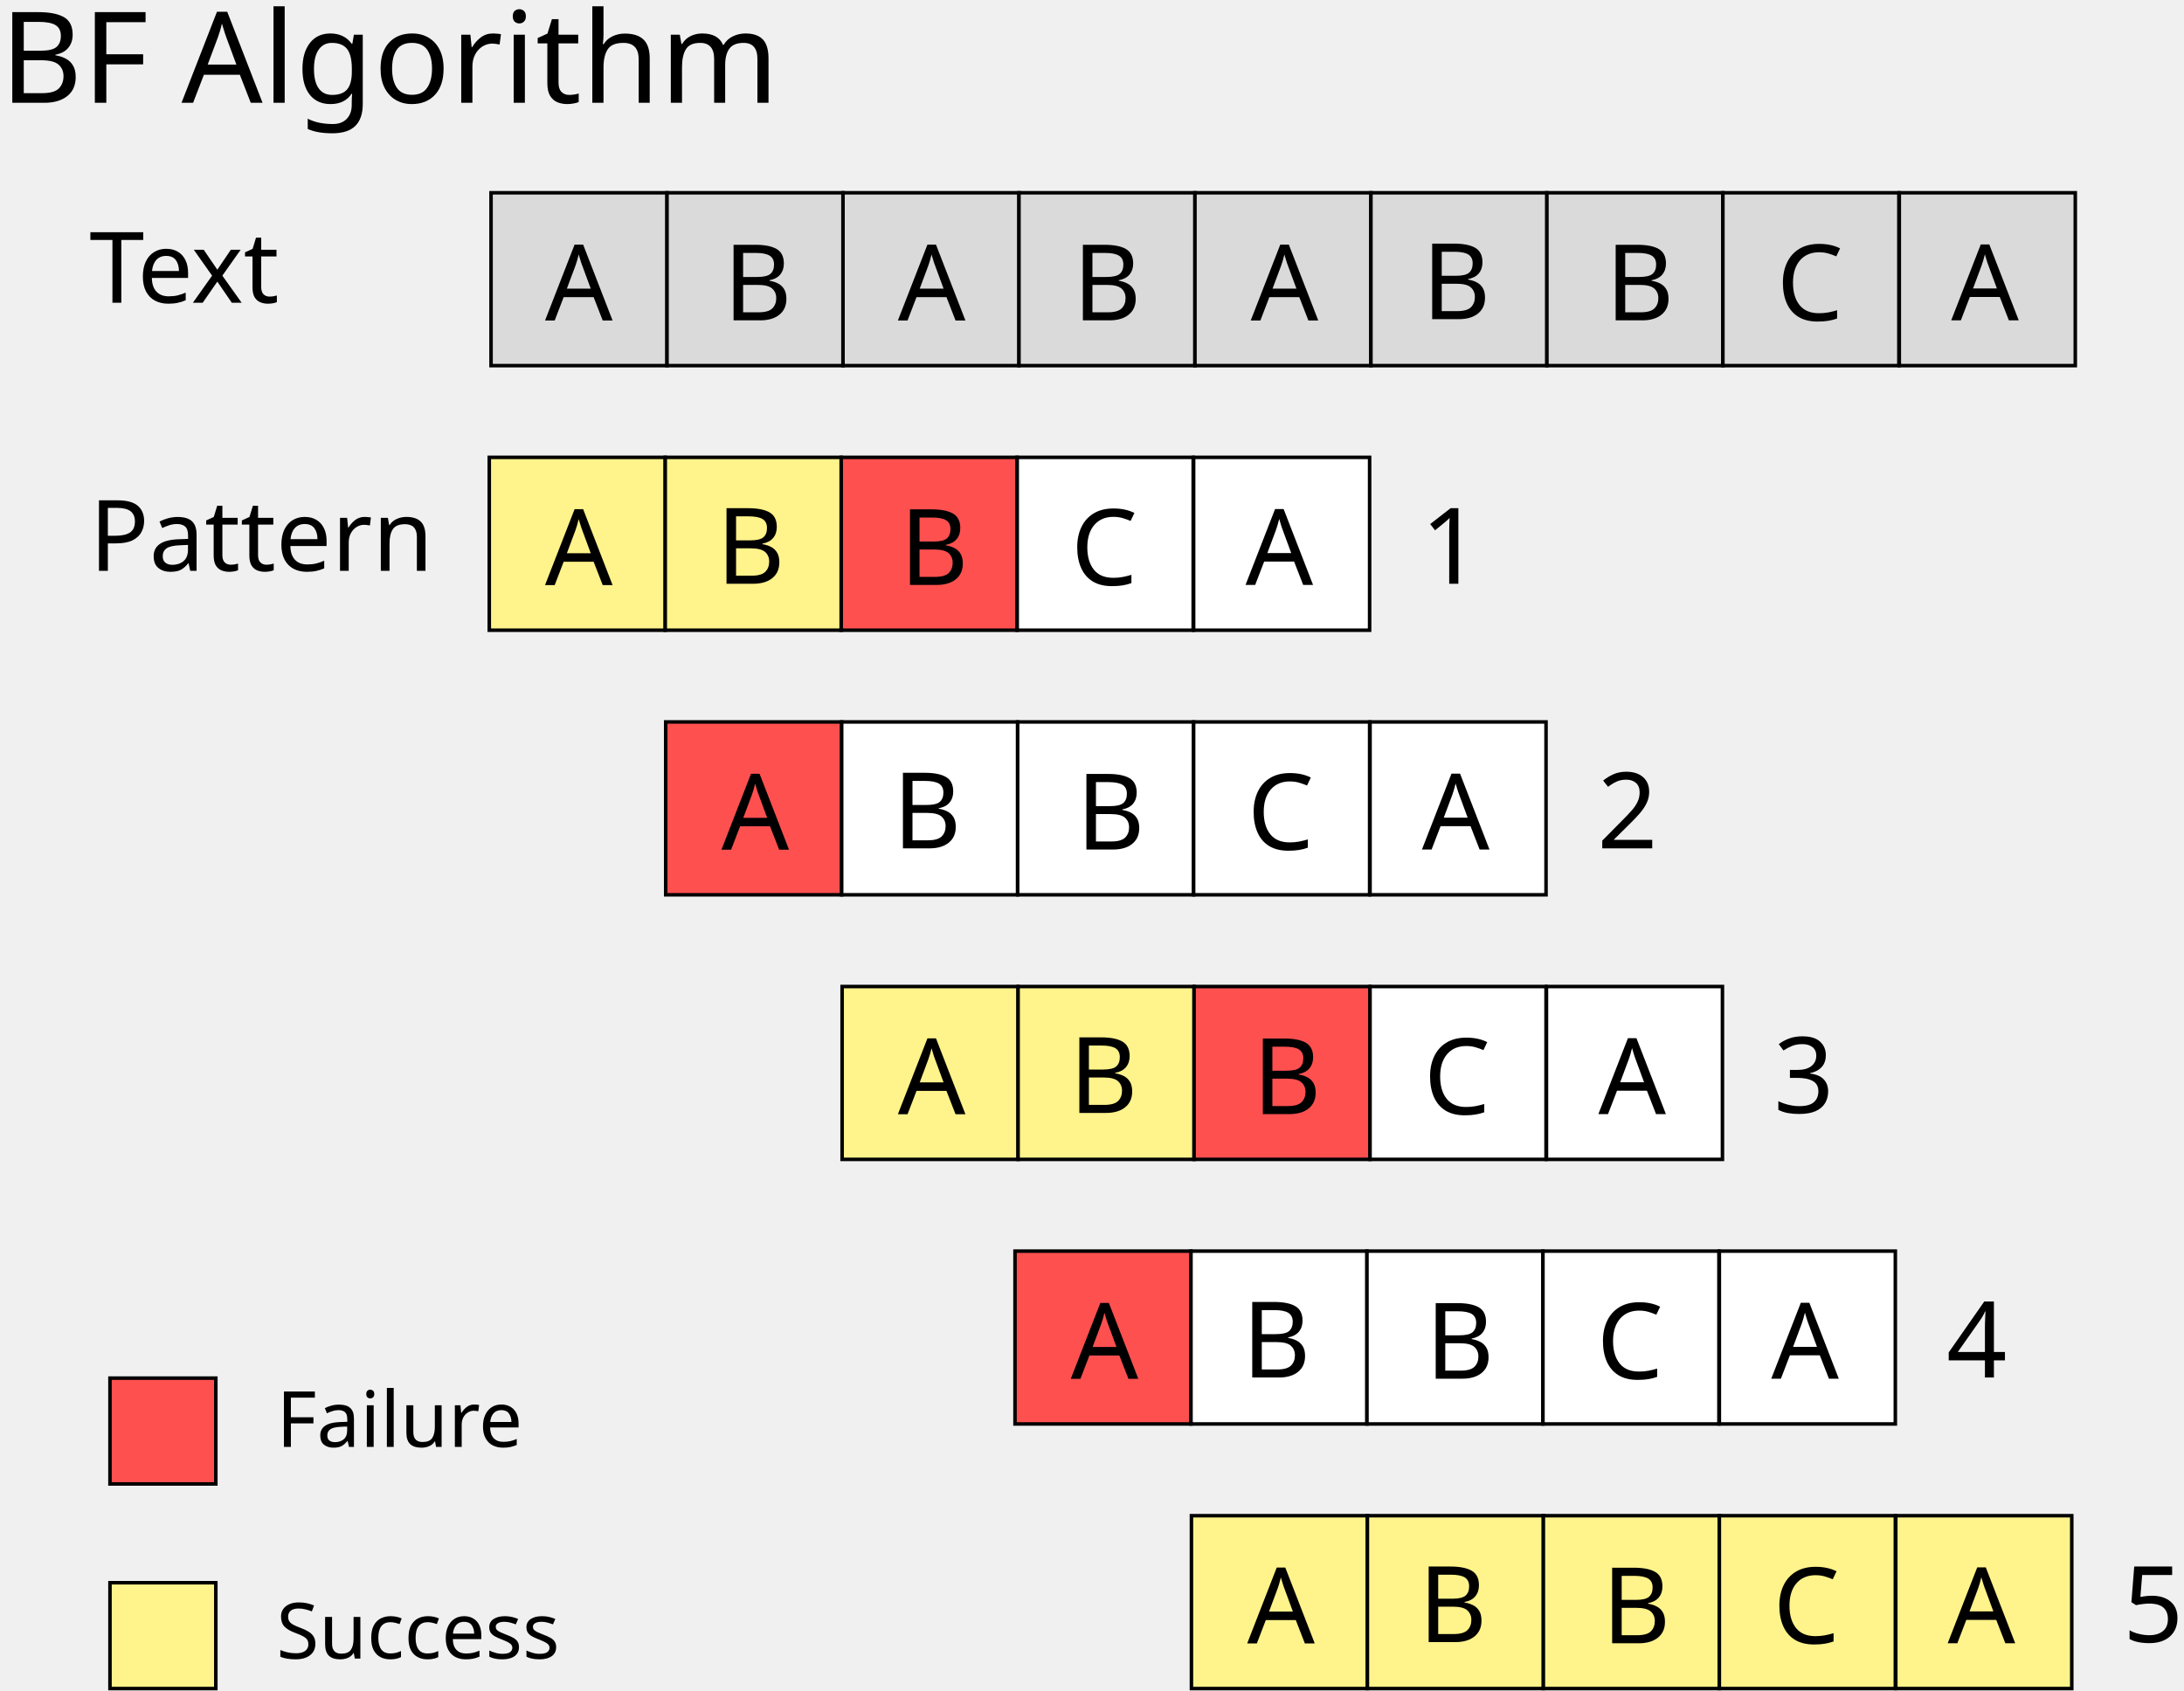
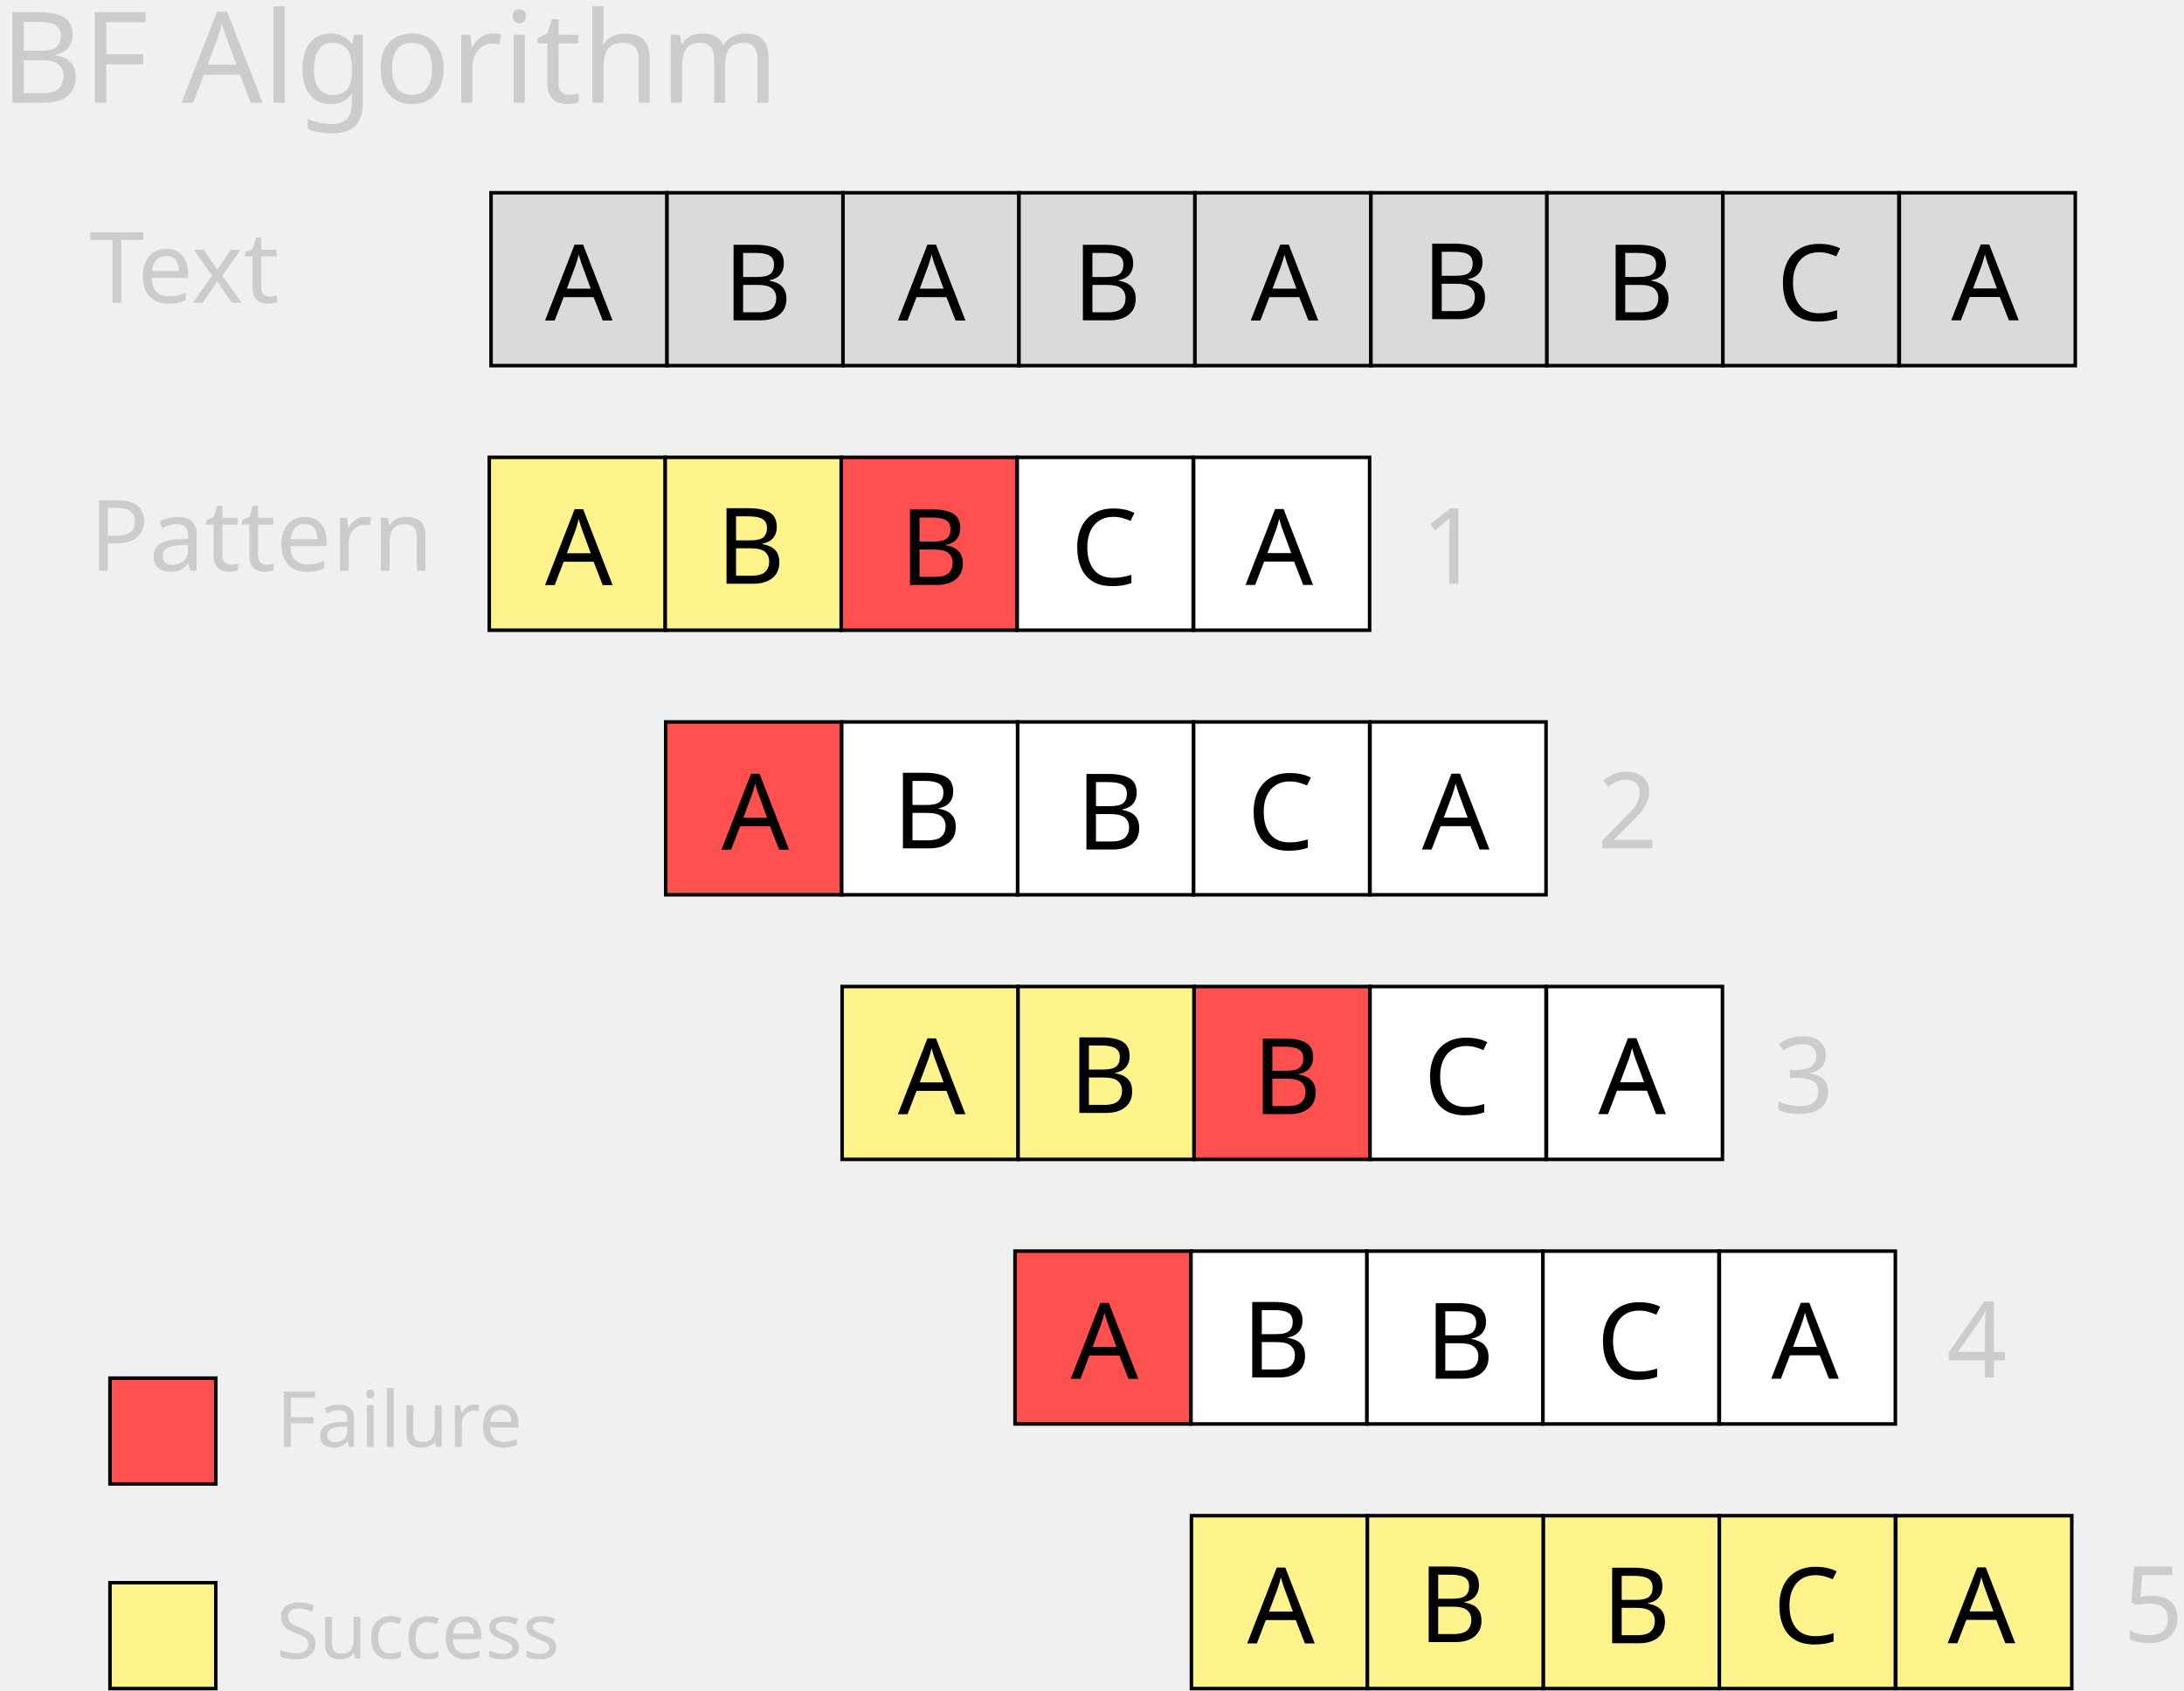
<svg xmlns="http://www.w3.org/2000/svg" version="1.1" id="图层_1" x="0px" y="0px" viewBox="0 0 618.977 479.142" style="enable-background:new 0 0 618.977 479.142;" xml:space="preserve">
  <style type="text/css">
	.st0{fill:#DBDADA;stroke:#000000;stroke-miterlimit:10;}
	.st1{font-family:'ArialMT';}
	.st2{font-size:30px;}
- 	.st3{font-family:'DengXian-Bold';}
- 	.st4{font-size:28px;}
- 	.st5{fill:#FFF38B;stroke:#000000;stroke-miterlimit:10;}
- 	.st6{fill:#FF5050;stroke:#000000;stroke-miterlimit:10;}
- 	.st7{font-size:22px;}
- 	.st8{font-size:36px;}
- 	.st9{fill:#FFFFFF;stroke:#000000;stroke-miterlimit:10;}
- 	.st10{font-family:'Arial-BoldItalicMT';}
+ 	.st3{fill:#CCCCCC;}
+ 	.st4{font-family:'DengXian-Bold';}
+ 	.st5{font-size:28px;}
+ 	.st6{fill:#FFF38B;stroke:#000000;stroke-miterlimit:10;}
+ 	.st7{fill:#FF5050;stroke:#000000;stroke-miterlimit:10;}
+ 	.st8{font-size:22px;}
+ 	.st9{font-size:36px;}
+ 	.st10{fill:#FFFFFF;stroke:#000000;stroke-miterlimit:10;}
+ 	.st11{font-family:'Arial-BoldItalicMT';}
</style>
  <rect x="139.167" y="54.642" class="st0" width="49.875" height="49" />
  <rect x="189.042" y="54.642" class="st0" width="49.875" height="49" />
  <rect x="238.917" y="54.642" class="st0" width="49.875" height="49" />
  <rect x="288.792" y="54.642" class="st0" width="49.875" height="49" />
  <rect x="338.667" y="54.642" class="st0" width="49.875" height="49" />
  <rect x="388.542" y="54.642" class="st0" width="49.875" height="49" />
  <rect x="438.417" y="54.642" class="st0" width="49.875" height="49" />
  <rect x="488.292" y="54.642" class="st0" width="49.875" height="49" />
  <text transform="matrix(1 0 0 1 154.4731 90.8511)" class="st1 st2">A</text>
  <text transform="matrix(1 0 0 1 254.4731 90.8511)" class="st1 st2">A</text>
  <text transform="matrix(1 0 0 1 205 90.8081)" class="st1 st2">B</text>
  <text transform="matrix(1 0 0 1 354.4731 90.8511)" class="st1 st2">A</text>
  <text transform="matrix(1 0 0 1 304 90.8081)" class="st1 st2">B</text>
  <text transform="matrix(1 0 0 1 403 90.4751)" class="st1 st2">B</text>
  <rect x="538.292" y="54.642" class="st0" width="49.875" height="49" />
  <text transform="matrix(1 0 0 1 455 90.8081)" class="st1 st2">B</text>
  <text transform="matrix(1 0 0 1 503.4731 90.8511)" class="st1 st2">C</text>
  <text transform="matrix(1 0 0 1 553 90.8081)" class="st1 st2">A</text>
-   <text transform="matrix(1 0 0 1 25.333 85.8081)" class="st3 st4">Text</text>
-   <text transform="matrix(1 0 0 1 25.333 161.8081)" class="st3 st4">Pattern</text>
-   <rect x="31.167" y="448.642" class="st5" width="30" height="30" />
-   <rect x="31.167" y="390.642" class="st6" width="30" height="30" />
-   <text transform="matrix(1 0 0 1 78.333 410.1416)" class="st3 st7">Failure</text>
-   <text transform="matrix(1 0 0 1 78.333 470.1416)" class="st3 st7">Success</text>
-   <text transform="matrix(1 0 0 1 0 29.1416)" class="st3 st8">BF Algorithm</text>
-   <rect x="138.667" y="129.642" class="st5" width="49.875" height="49" />
-   <rect x="188.542" y="129.642" class="st5" width="49.875" height="49" />
-   <rect x="238.417" y="129.642" class="st6" width="49.875" height="49" />
-   <rect x="288.292" y="129.642" class="st9" width="49.875" height="49" />
+   <text transform="matrix(1 0 0 1 25.333 85.8081)" class="st3 st4 st5">Text</text>
+   <text transform="matrix(1 0 0 1 25.333 161.8081)" class="st3 st4 st5">Pattern</text>
+   <rect x="31.167" y="448.642" class="st6" width="30" height="30" />
+   <rect x="31.167" y="390.642" class="st7" width="30" height="30" />
+   <text transform="matrix(1 0 0 1 78.333 410.1416)" class="st3 st4 st8">Failure</text>
+   <text transform="matrix(1 0 0 1 78.333 470.1416)" class="st3 st4 st8">Success</text>
+   <text transform="matrix(1 0 0 1 0 29.1416)" class="st3 st4 st9">BF Algorithm</text>
+   <rect x="138.667" y="129.642" class="st6" width="49.875" height="49" />
+   <rect x="188.542" y="129.642" class="st6" width="49.875" height="49" />
+   <rect x="238.417" y="129.642" class="st7" width="49.875" height="49" />
+   <rect x="288.292" y="129.642" class="st10" width="49.875" height="49" />
  <text transform="matrix(1 0 0 1 154.4731 165.8511)" class="st1 st2">A</text>
  <text transform="matrix(1 0 0 1 203 165.4751)" class="st1 st2">B</text>
-   <rect x="338.292" y="129.642" class="st9" width="49.875" height="49" />
+   <rect x="338.292" y="129.642" class="st10" width="49.875" height="49" />
  <text transform="matrix(1 0 0 1 255 165.8081)" class="st1 st2">B</text>
  <text transform="matrix(1 0 0 1 303.4731 165.8511)" class="st1 st2">C</text>
  <text transform="matrix(1 0 0 1 353 165.8081)" class="st1 st2">A</text>
-   <text transform="matrix(1 0 0 1 402.6665 165.4751)" class="st10 st2">1</text>
-   <rect x="188.667" y="204.642" class="st6" width="49.875" height="49" />
-   <rect x="238.542" y="204.642" class="st9" width="49.875" height="49" />
-   <rect x="288.417" y="204.642" class="st9" width="49.875" height="49" />
-   <rect x="338.292" y="204.642" class="st9" width="49.875" height="49" />
+   <text transform="matrix(1 0 0 1 402.6665 165.4751)" class="st3 st11 st2">1</text>
+   <rect x="188.667" y="204.642" class="st7" width="49.875" height="49" />
+   <rect x="238.542" y="204.642" class="st10" width="49.875" height="49" />
+   <rect x="288.417" y="204.642" class="st10" width="49.875" height="49" />
+   <rect x="338.292" y="204.642" class="st10" width="49.875" height="49" />
  <text transform="matrix(1 0 0 1 204.4731 240.8511)" class="st1 st2">A</text>
  <text transform="matrix(1 0 0 1 253 240.4751)" class="st1 st2">B</text>
-   <rect x="388.292" y="204.642" class="st9" width="49.875" height="49" />
+   <rect x="388.292" y="204.642" class="st10" width="49.875" height="49" />
  <text transform="matrix(1 0 0 1 305 240.8081)" class="st1 st2">B</text>
  <text transform="matrix(1 0 0 1 353.4731 240.8511)" class="st1 st2">C</text>
  <text transform="matrix(1 0 0 1 403 240.8081)" class="st1 st2">A</text>
-   <text transform="matrix(1 0 0 1 452.6665 240.4751)" class="st10 st2">2</text>
-   <rect x="238.667" y="279.642" class="st5" width="49.875" height="49" />
-   <rect x="288.542" y="279.642" class="st5" width="49.875" height="49" />
-   <rect x="338.417" y="279.642" class="st6" width="49.875" height="49" />
-   <rect x="388.292" y="279.642" class="st9" width="49.875" height="49" />
+   <text transform="matrix(1 0 0 1 452.6665 240.4751)" class="st3 st11 st2">2</text>
+   <rect x="238.667" y="279.642" class="st6" width="49.875" height="49" />
+   <rect x="288.542" y="279.642" class="st6" width="49.875" height="49" />
+   <rect x="338.417" y="279.642" class="st7" width="49.875" height="49" />
+   <rect x="388.292" y="279.642" class="st10" width="49.875" height="49" />
  <text transform="matrix(1 0 0 1 254.4731 315.8511)" class="st1 st2">A</text>
  <text transform="matrix(1 0 0 1 303 315.4751)" class="st1 st2">B</text>
-   <rect x="438.292" y="279.642" class="st9" width="49.875" height="49" />
+   <rect x="438.292" y="279.642" class="st10" width="49.875" height="49" />
  <text transform="matrix(1 0 0 1 355 315.8081)" class="st1 st2">B</text>
  <text transform="matrix(1 0 0 1 403.4731 315.8511)" class="st1 st2">C</text>
  <text transform="matrix(1 0 0 1 453 315.8081)" class="st1 st2">A</text>
-   <text transform="matrix(1 0 0 1 502.6665 315.4751)" class="st10 st2">3</text>
-   <rect x="287.667" y="354.642" class="st6" width="49.875" height="49" />
-   <rect x="337.542" y="354.642" class="st9" width="49.875" height="49" />
-   <rect x="387.417" y="354.642" class="st9" width="49.875" height="49" />
-   <rect x="437.292" y="354.642" class="st9" width="49.875" height="49" />
+   <text transform="matrix(1 0 0 1 502.6665 315.4751)" class="st3 st11 st2">3</text>
+   <rect x="287.667" y="354.642" class="st7" width="49.875" height="49" />
+   <rect x="337.542" y="354.642" class="st10" width="49.875" height="49" />
+   <rect x="387.417" y="354.642" class="st10" width="49.875" height="49" />
+   <rect x="437.292" y="354.642" class="st10" width="49.875" height="49" />
  <text transform="matrix(1 0 0 1 303.4731 390.8511)" class="st1 st2">A</text>
  <text transform="matrix(1 0 0 1 352 390.4751)" class="st1 st2">B</text>
-   <rect x="487.292" y="354.642" class="st9" width="49.875" height="49" />
+   <rect x="487.292" y="354.642" class="st10" width="49.875" height="49" />
  <text transform="matrix(1 0 0 1 404 390.8081)" class="st1 st2">B</text>
  <text transform="matrix(1 0 0 1 452.4731 390.8511)" class="st1 st2">C</text>
  <text transform="matrix(1 0 0 1 502 390.8081)" class="st1 st2">A</text>
-   <text transform="matrix(1 0 0 1 551.6665 390.4751)" class="st10 st2">4</text>
-   <rect x="337.667" y="429.642" class="st5" width="49.875" height="49" />
-   <rect x="387.542" y="429.642" class="st5" width="49.875" height="49" />
-   <rect x="437.417" y="429.642" class="st5" width="49.875" height="49" />
-   <rect x="487.292" y="429.642" class="st5" width="49.875" height="49" />
+   <text transform="matrix(1 0 0 1 551.6665 390.4751)" class="st3 st11 st2">4</text>
+   <rect x="337.667" y="429.642" class="st6" width="49.875" height="49" />
+   <rect x="387.542" y="429.642" class="st6" width="49.875" height="49" />
+   <rect x="437.417" y="429.642" class="st6" width="49.875" height="49" />
+   <rect x="487.292" y="429.642" class="st6" width="49.875" height="49" />
  <text transform="matrix(1 0 0 1 353.4731 465.8511)" class="st1 st2">A</text>
  <text transform="matrix(1 0 0 1 402 465.4751)" class="st1 st2">B</text>
-   <rect x="537.292" y="429.642" class="st5" width="49.875" height="49" />
+   <rect x="537.292" y="429.642" class="st6" width="49.875" height="49" />
  <text transform="matrix(1 0 0 1 454 465.8081)" class="st1 st2">B</text>
  <text transform="matrix(1 0 0 1 502.4731 465.8511)" class="st1 st2">C</text>
  <text transform="matrix(1 0 0 1 552 465.8081)" class="st1 st2">A</text>
-   <text transform="matrix(1 0 0 1 601.6665 465.4751)" class="st10 st2">5</text>
+   <text transform="matrix(1 0 0 1 601.6665 465.4751)" class="st3 st11 st2">5</text>
</svg>
